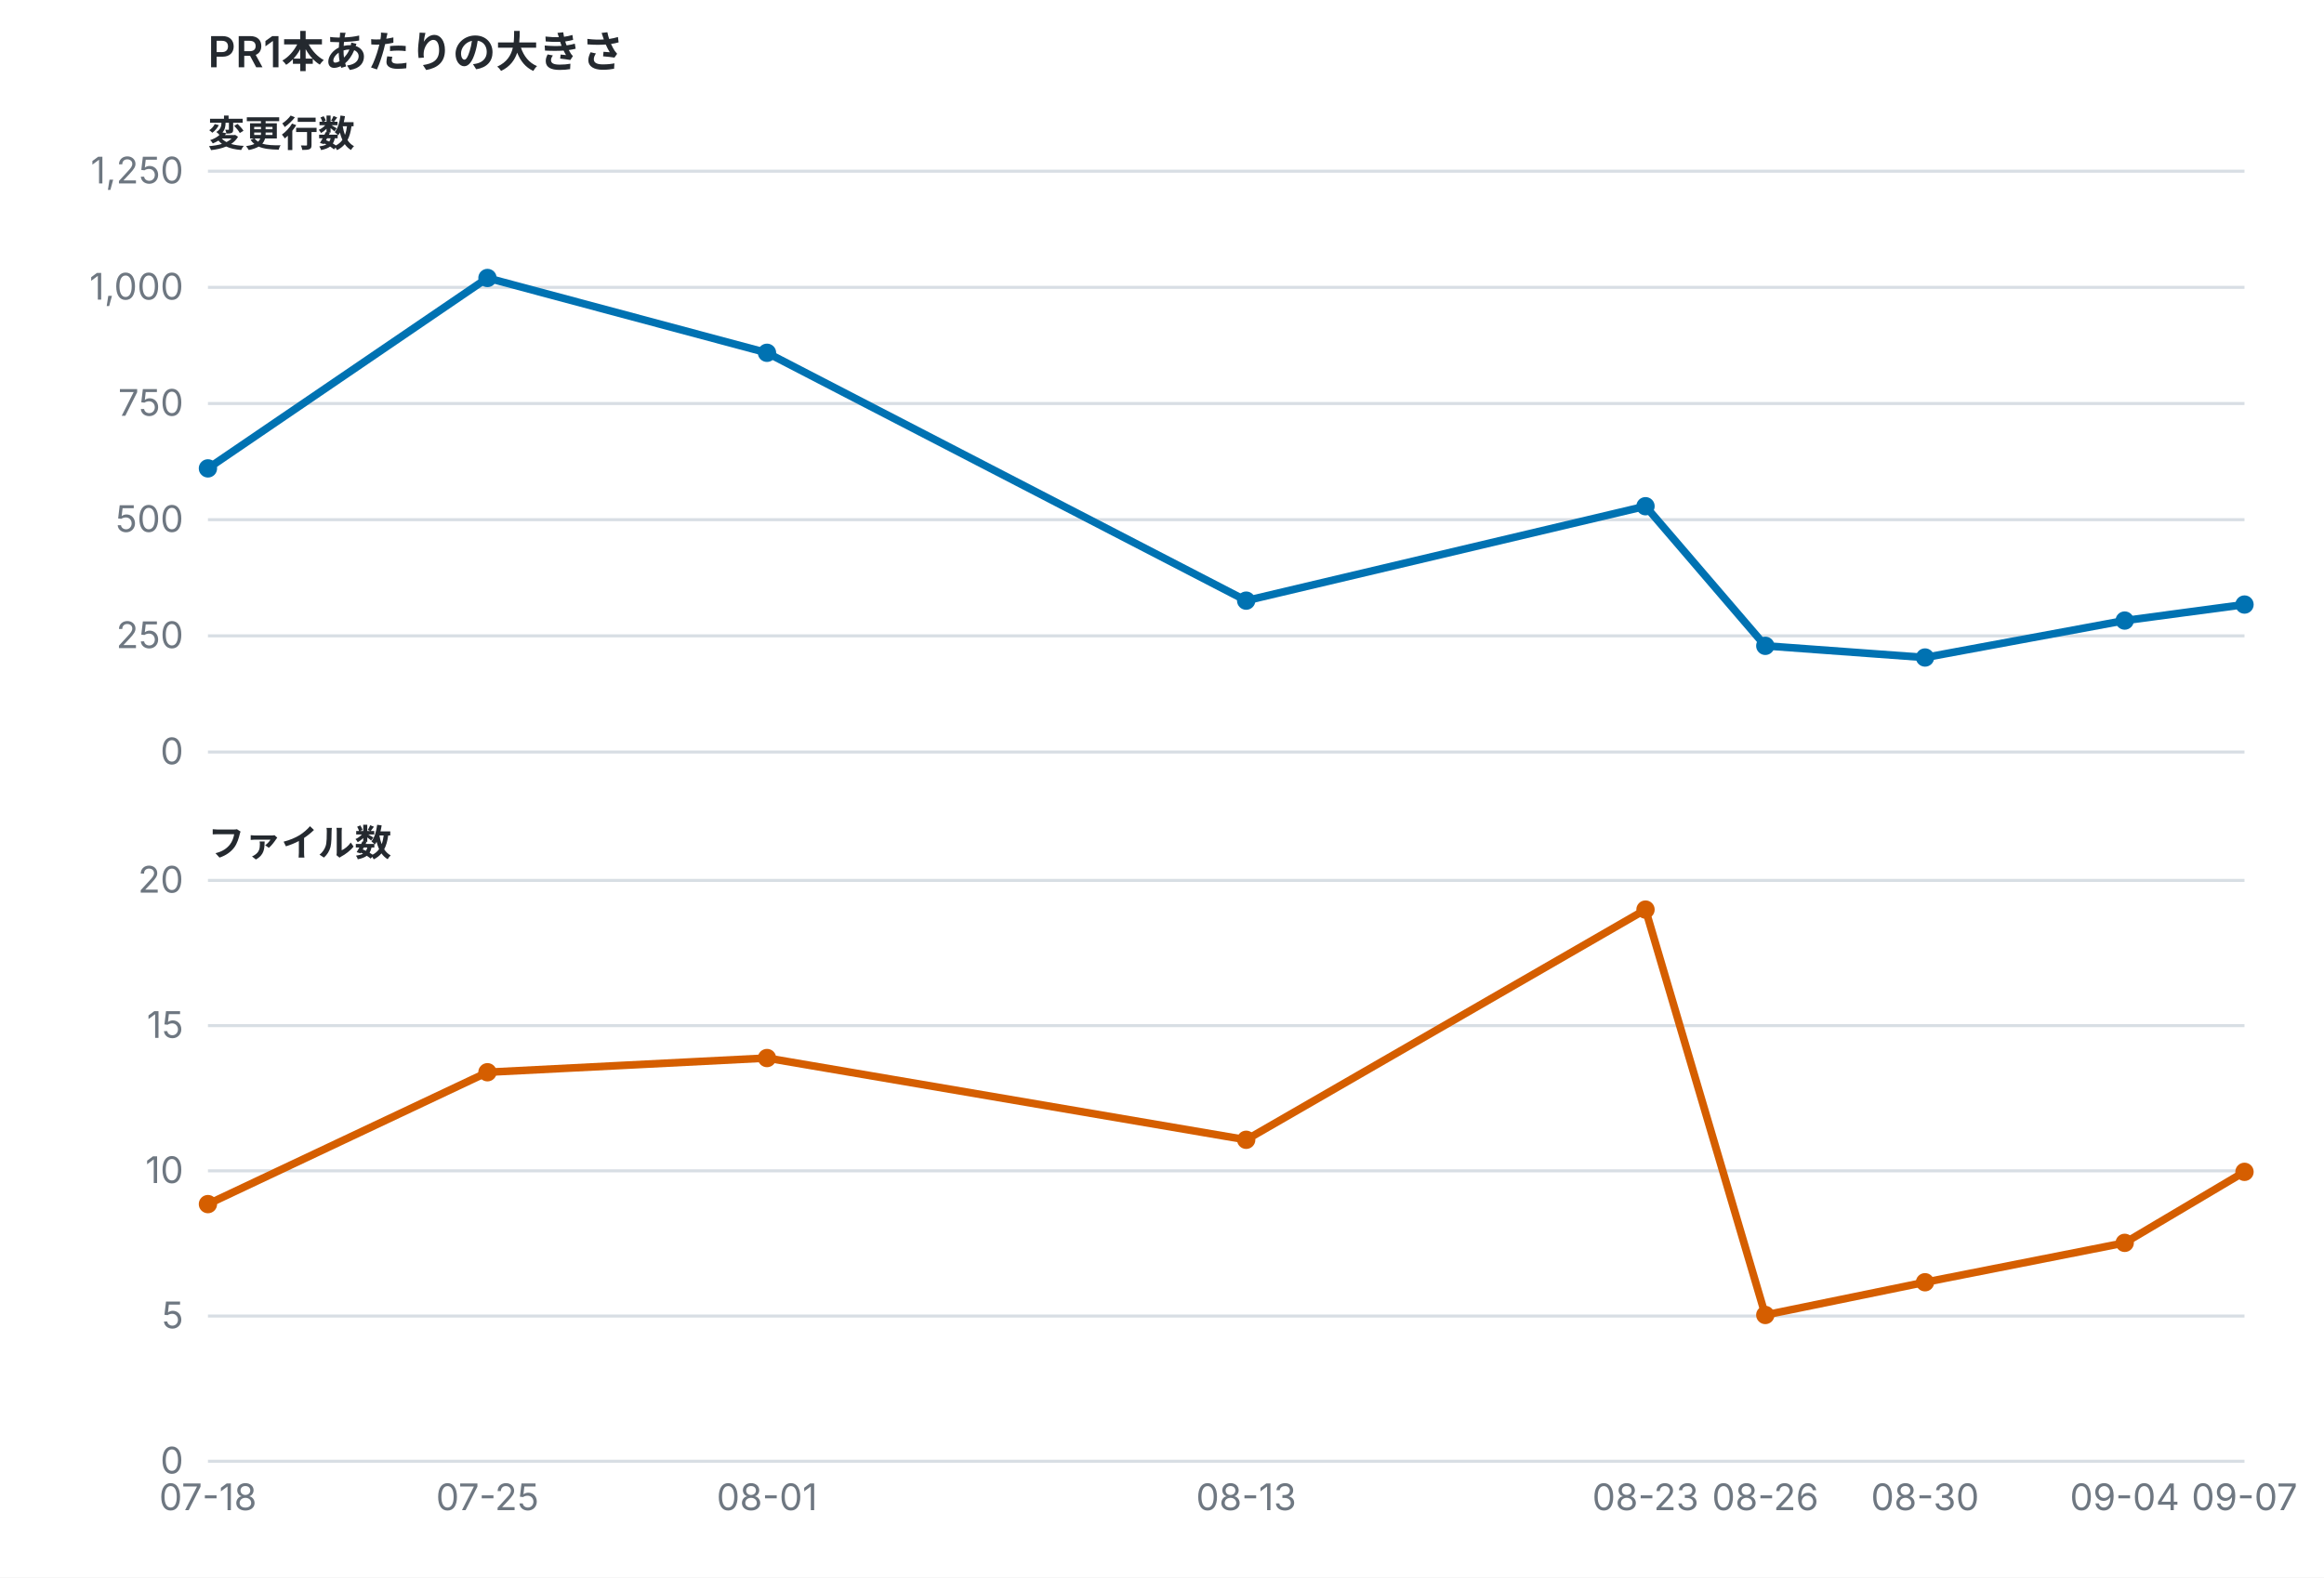
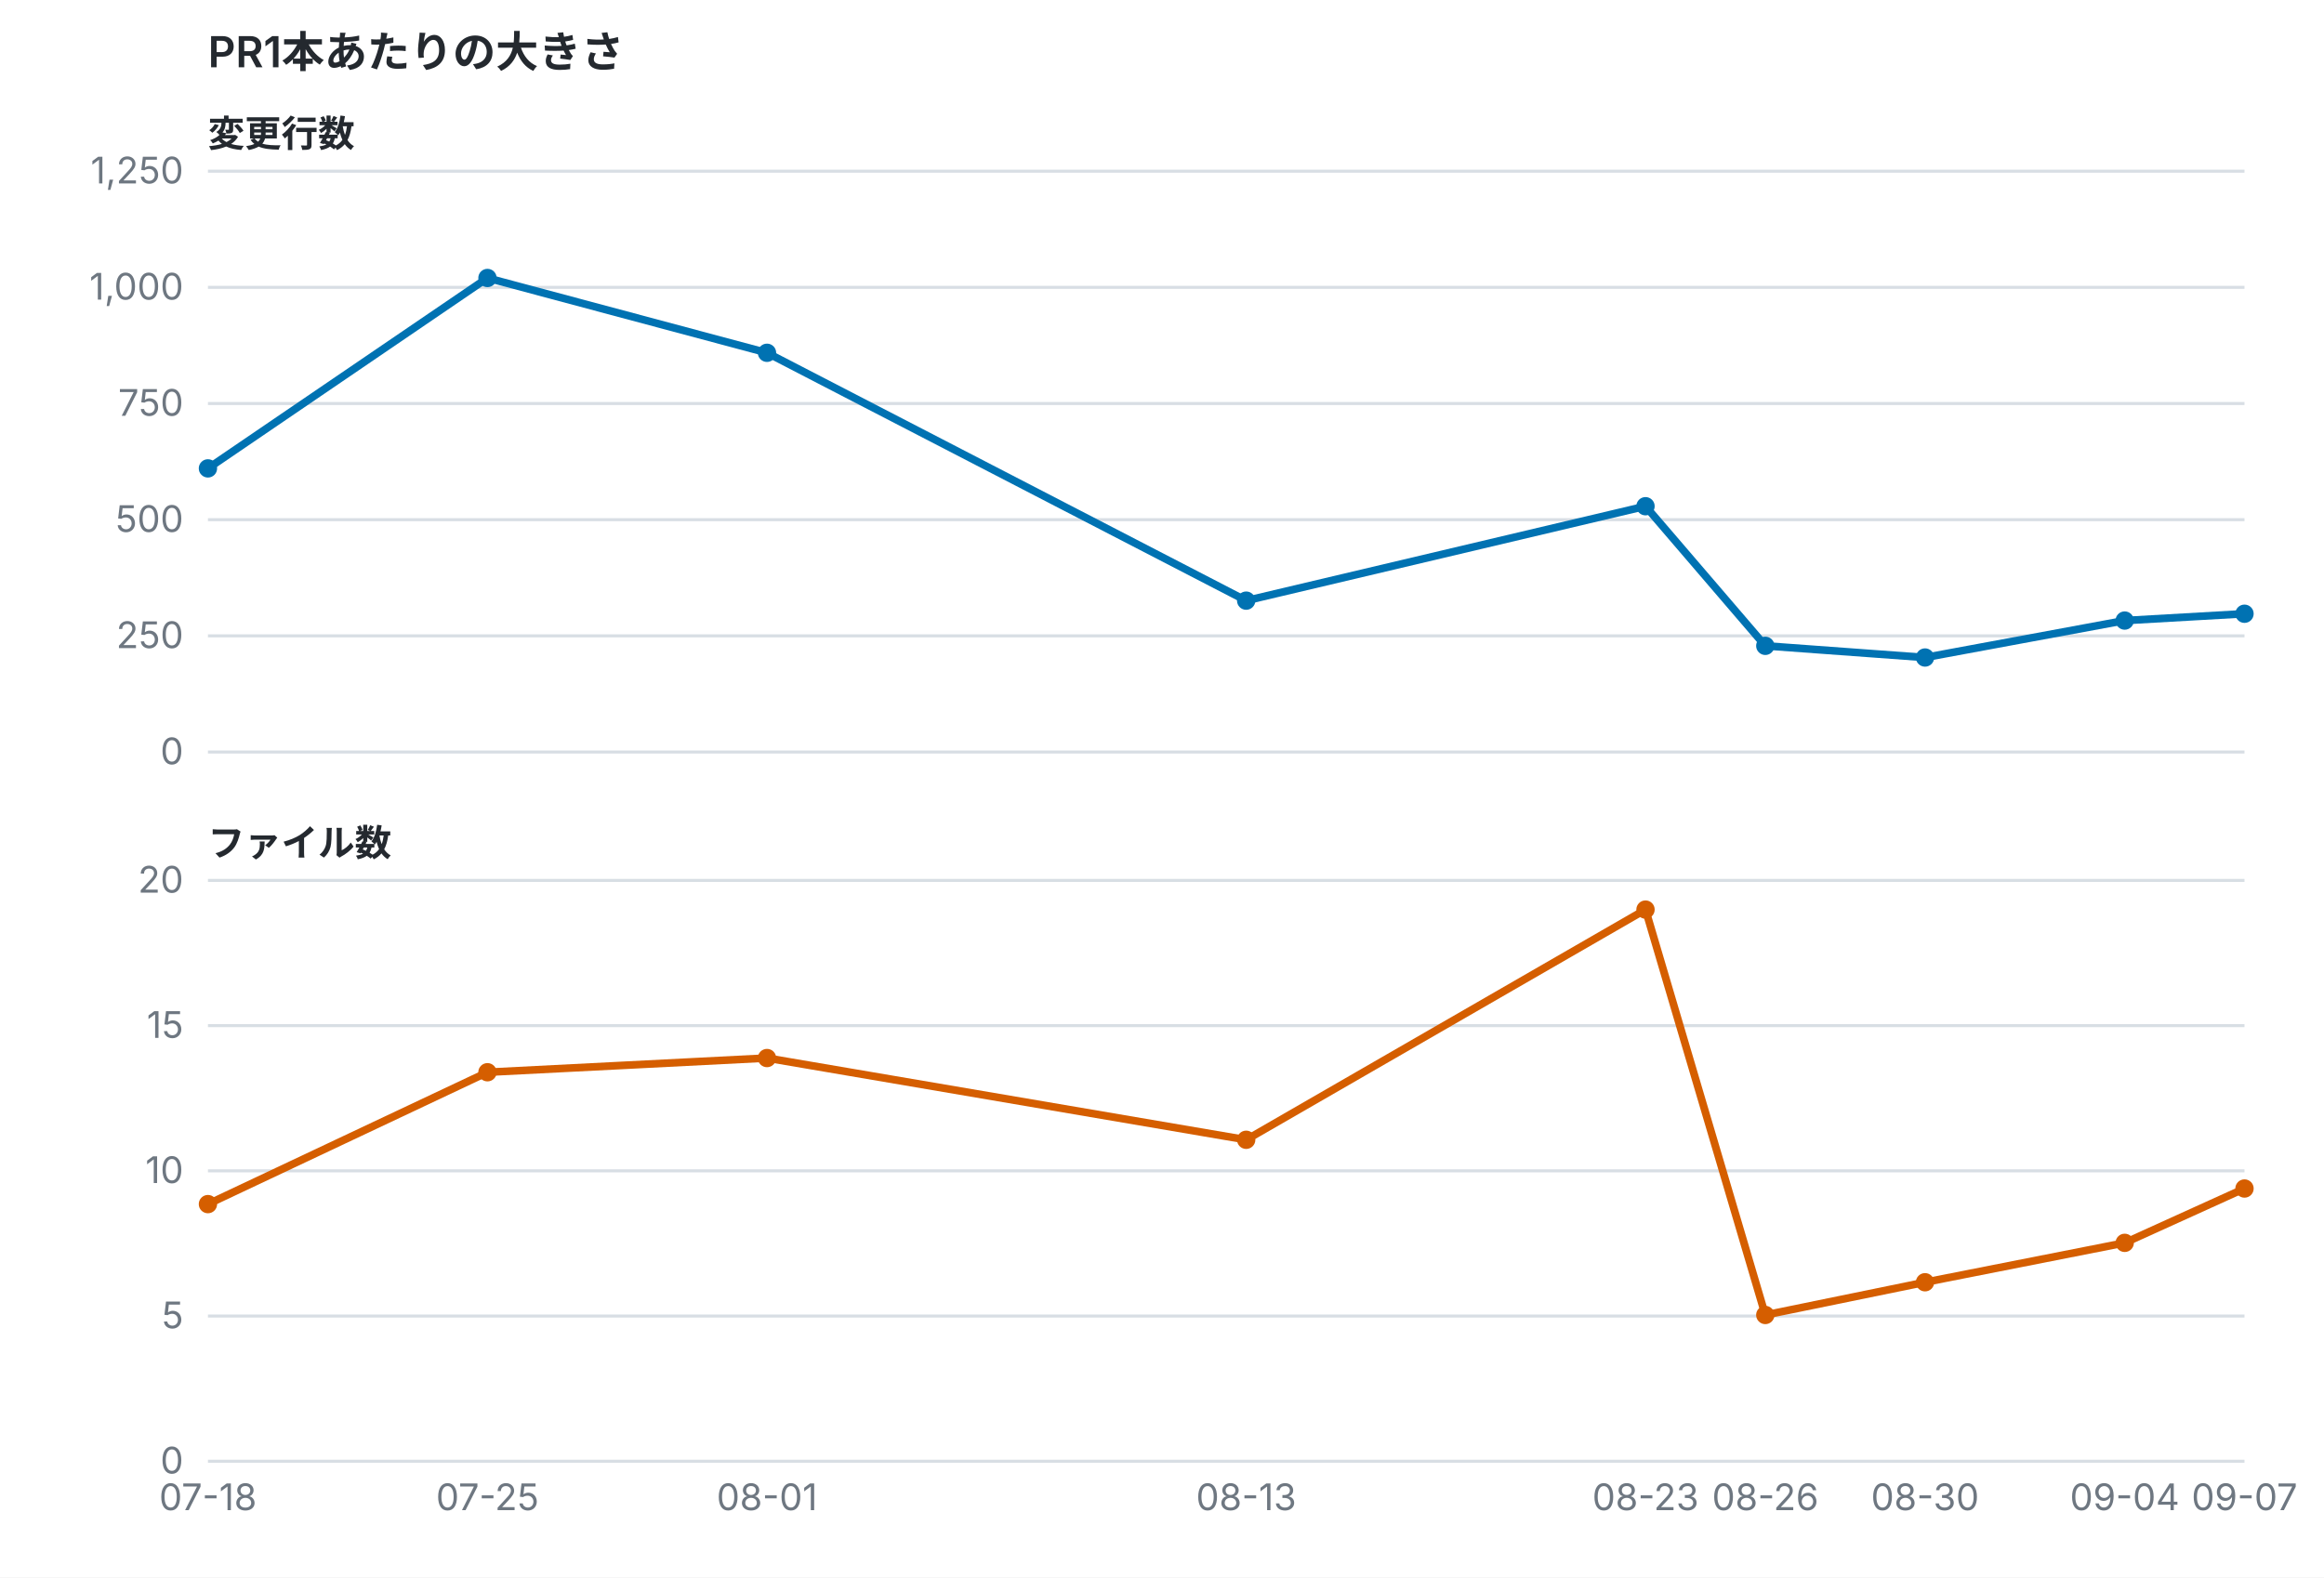
<svg xmlns="http://www.w3.org/2000/svg" width="760" height="516" viewBox="0 0 760 516" font-family="system-ui, -apple-system, 'Segoe UI', 'Hiragino Sans', 'Noto Sans JP', sans-serif" font-size="12">
  <rect width="760" height="516" fill="#ffffff" />
  <text x="68" y="22" font-size="14" font-weight="600" fill="#24292f">PR1本あたりの大きさ</text>
  <line x1="68" y1="246" x2="734" y2="246" stroke="#d8dee4" />
  <text x="60" y="250" text-anchor="end" fill="#6e7781">0</text>
  <line x1="68" y1="208" x2="734" y2="208" stroke="#d8dee4" />
  <text x="60" y="212" text-anchor="end" fill="#6e7781">250</text>
  <line x1="68" y1="170" x2="734" y2="170" stroke="#d8dee4" />
  <text x="60" y="174" text-anchor="end" fill="#6e7781">500</text>
  <line x1="68" y1="132" x2="734" y2="132" stroke="#d8dee4" />
  <text x="60" y="136" text-anchor="end" fill="#6e7781">750</text>
  <line x1="68" y1="94" x2="734" y2="94" stroke="#d8dee4" />
  <text x="60" y="98" text-anchor="end" fill="#6e7781">1,000</text>
  <line x1="68" y1="56" x2="734" y2="56" stroke="#d8dee4" />
  <text x="60" y="60" text-anchor="end" fill="#6e7781">1,250</text>
  <text x="68" y="48" fill="#24292f" font-weight="600">変更行数</text>
-   <polyline points="68,153.217 159.412,90.934 250.824,115.405 407.529,196.481 538.118,165.595 577.294,211.265 629.529,215.084 694.824,202.996 734,197.758" fill="none" stroke="#0072B2" stroke-width="2.5" stroke-linejoin="round" />
+   <polyline points="68,153.217 159.412,90.934 250.824,115.405 407.529,196.481 538.118,165.595 577.294,211.265 629.529,215.084 694.824,202.996 734,200.765" fill="none" stroke="#0072B2" stroke-width="2.5" stroke-linejoin="round" />
  <circle cx="68" cy="153.217" r="3" fill="#0072B2" />
  <circle cx="159.412" cy="90.934" r="3" fill="#0072B2" />
  <circle cx="250.824" cy="115.405" r="3" fill="#0072B2" />
  <circle cx="407.529" cy="196.481" r="3" fill="#0072B2" />
  <circle cx="538.118" cy="165.595" r="3" fill="#0072B2" />
  <circle cx="577.294" cy="211.265" r="3" fill="#0072B2" />
  <circle cx="629.529" cy="215.084" r="3" fill="#0072B2" />
  <circle cx="694.824" cy="202.996" r="3" fill="#0072B2" />
-   <circle cx="734" cy="197.758" r="3" fill="#0072B2" />
+   <circle cx="734" cy="200.765" r="3" fill="#0072B2" />
  <line x1="68" y1="478" x2="734" y2="478" stroke="#d8dee4" />
  <text x="60" y="482" text-anchor="end" fill="#6e7781">0</text>
  <line x1="68" y1="430.5" x2="734" y2="430.5" stroke="#d8dee4" />
  <text x="60" y="434.5" text-anchor="end" fill="#6e7781">5</text>
  <line x1="68" y1="383" x2="734" y2="383" stroke="#d8dee4" />
  <text x="60" y="387" text-anchor="end" fill="#6e7781">10</text>
  <line x1="68" y1="335.5" x2="734" y2="335.5" stroke="#d8dee4" />
  <text x="60" y="339.5" text-anchor="end" fill="#6e7781">15</text>
  <line x1="68" y1="288" x2="734" y2="288" stroke="#d8dee4" />
  <text x="60" y="292" text-anchor="end" fill="#6e7781">20</text>
  <text x="68" y="280" fill="#24292f" font-weight="600">ファイル数</text>
-   <polyline points="68,393.885 159.412,350.75 250.824,346.105 407.529,372.843 538.118,297.543 577.294,430.155 629.529,419.448 694.824,406.56 734,383.33" fill="none" stroke="#D55E00" stroke-width="2.5" stroke-linejoin="round" />
+   <polyline points="68,393.885 159.412,350.75 250.824,346.105 407.529,372.843 538.118,297.543 577.294,430.155 629.529,419.448 694.824,406.56 734,388.786" fill="none" stroke="#D55E00" stroke-width="2.5" stroke-linejoin="round" />
  <circle cx="68" cy="393.885" r="3" fill="#D55E00" />
  <circle cx="159.412" cy="350.75" r="3" fill="#D55E00" />
  <circle cx="250.824" cy="346.105" r="3" fill="#D55E00" />
  <circle cx="407.529" cy="372.843" r="3" fill="#D55E00" />
  <circle cx="538.118" cy="297.543" r="3" fill="#D55E00" />
  <circle cx="577.294" cy="430.155" r="3" fill="#D55E00" />
  <circle cx="629.529" cy="419.448" r="3" fill="#D55E00" />
  <circle cx="694.824" cy="406.56" r="3" fill="#D55E00" />
-   <circle cx="734" cy="383.33" r="3" fill="#D55E00" />
+   <circle cx="734" cy="388.786" r="3" fill="#D55E00" />
  <text x="68" y="494" text-anchor="middle" fill="#6e7781">07-18</text>
  <text x="159.412" y="494" text-anchor="middle" fill="#6e7781">07-25</text>
  <text x="250.824" y="494" text-anchor="middle" fill="#6e7781">08-01</text>
  <text x="407.529" y="494" text-anchor="middle" fill="#6e7781">08-13</text>
  <text x="538.118" y="494" text-anchor="middle" fill="#6e7781">08-23</text>
  <text x="577.294" y="494" text-anchor="middle" fill="#6e7781">08-26</text>
  <text x="629.529" y="494" text-anchor="middle" fill="#6e7781">08-30</text>
  <text x="694.824" y="494" text-anchor="middle" fill="#6e7781">09-04</text>
  <text x="734" y="494" text-anchor="middle" fill="#6e7781">09-07</text>
</svg>
